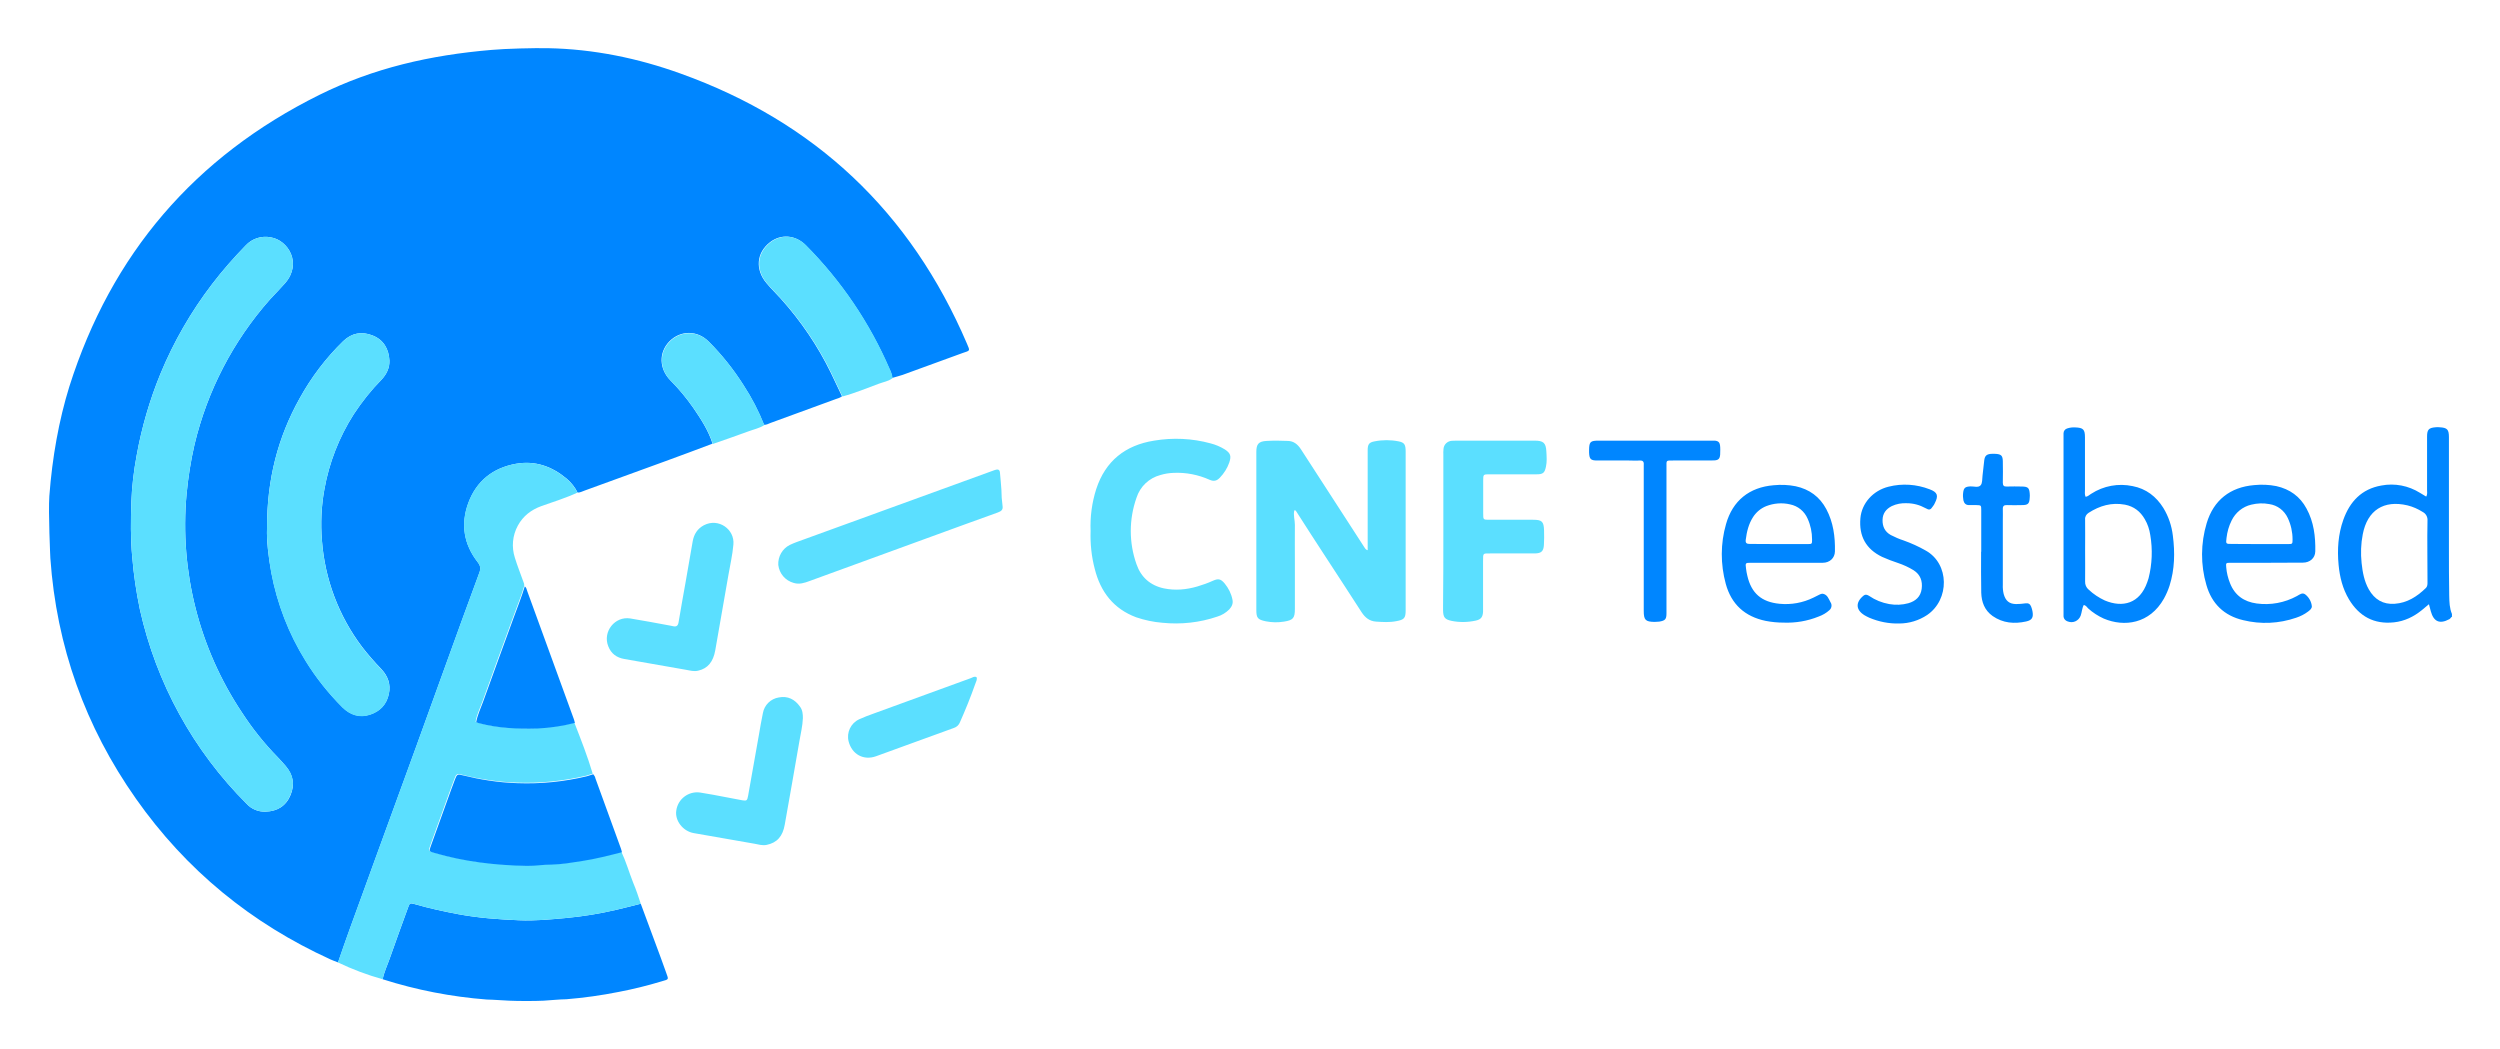
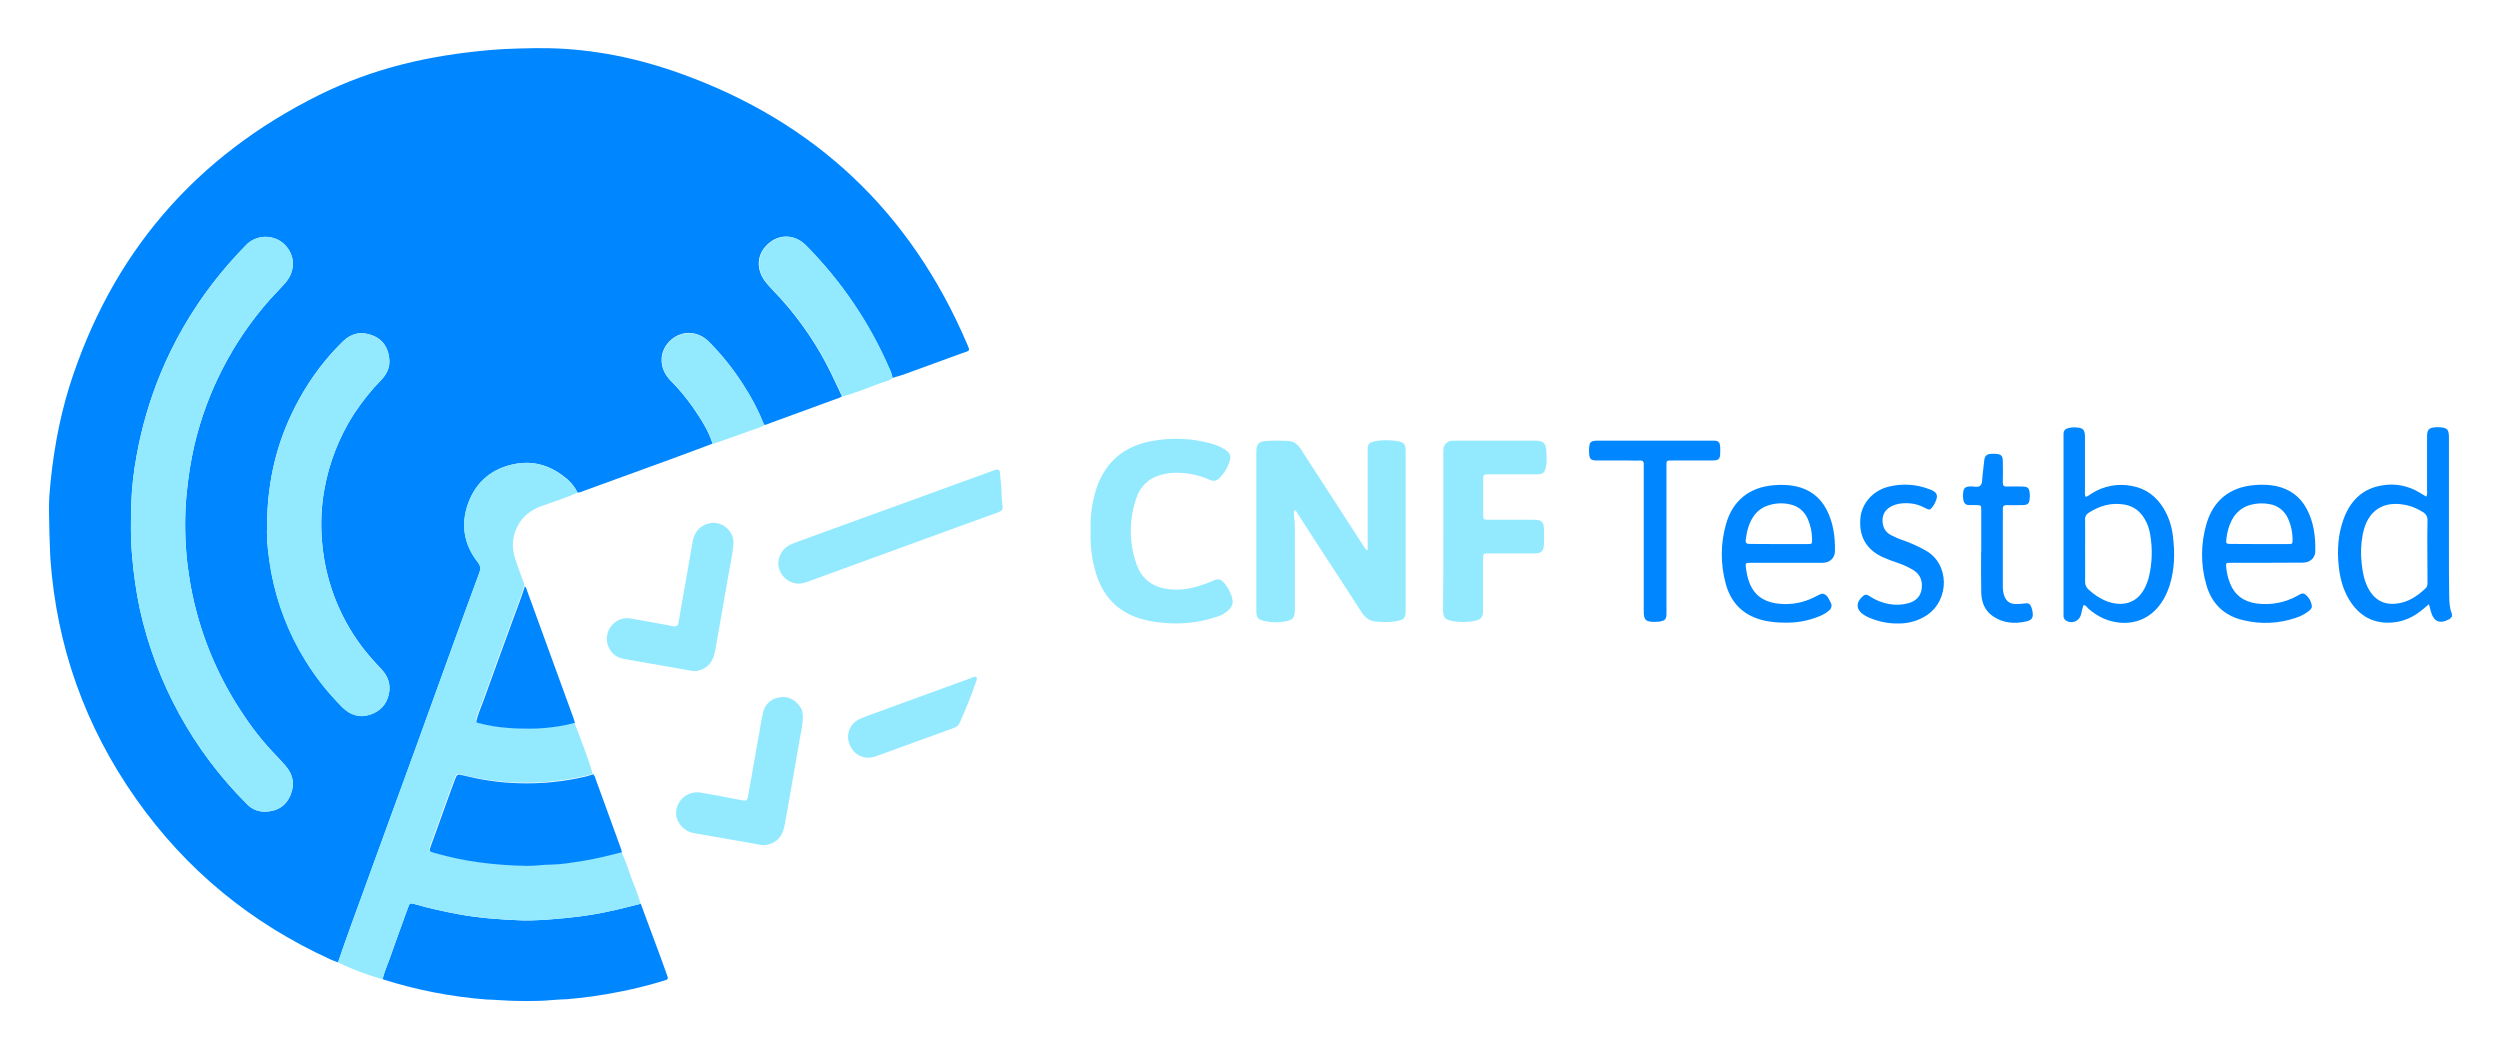
<svg xmlns="http://www.w3.org/2000/svg" version="1.1" id="Layer_1" x="0px" y="0px" viewBox="0 0 1737.8 728.8" style="enable-background:new 0 0 1737.8 728.8;" xml:space="preserve">
  <style type="text/css">
	.st0{fill:#0086FF;}
- 	.st1{fill:#5BDFFF;}
+ 	.st1{fill:#93EAFF;}
	.st2{fill:none;}
</style>
-   <path class="st0" d="M1704.7,428.7c-1.1,0.1-1.2,1.3-2.1,1.7c-6.7,3.6-10.9,1.8-12.9-5.5c-0.4-1.5-0.8-2.9-1.3-4.9  c-1.8,1.5-3.3,2.8-4.9,4.1c-5.7,4.6-12,7.7-19.4,8.5c-13.9,1.5-24.2-4.2-31.3-16c-4.4-7.4-6.4-15.5-7.2-24  c-1-10.7-0.3-21.2,3.3-31.3c4.5-12.6,12.7-21.4,26.4-23.8c9.3-1.8,18.9,0.1,26.9,5.1c1.4,0.9,2.8,1.7,4.3,2.6c1-1.7,0.6-3.3,0.6-4.8  c0-12.3,0-24.6,0-36.9c0-4.9,1.2-6.1,5.9-6.5c0.9-0.1,1.9-0.1,2.8,0c5.3,0.3,6.5,1.5,6.5,6.9c0,25.9,0,51.7,0,77.6  c0,10.9,0,21.8,0.2,32.7c0.1,4.3,0.2,8.6,1.9,12.6V428.7z M1687.3,382.9c0-7-0.1-14,0.1-21c0.2-2.5-1.1-4.9-3.3-6  c-3.3-2.1-6.9-3.7-10.6-4.6c-16.5-3.9-27.9,3.4-31.1,20.1c-1.3,6.6-1.5,13.3-0.8,20c0.7,6.4,1.8,12.6,5,18.3c4,7,9.9,10.6,18,10  c8.7-0.6,15.5-5,21.6-10.9c1.3-1.3,1.2-2.8,1.2-4.3C1687.3,397.2,1687.3,390.1,1687.3,382.9L1687.3,382.9z" />
+   <path class="st0" d="M1704.7,428.7c-1.1,0.1-1.2,1.3-2.1,1.7c-6.7,3.6-10.9,1.8-12.9-5.5c-0.4-1.5-0.8-2.9-1.3-4.9  c-1.8,1.5-3.3,2.8-4.9,4.1c-5.7,4.6-12,7.7-19.4,8.5c-13.9,1.5-24.2-4.2-31.3-16c-4.4-7.4-6.4-15.5-7.2-24  c-1-10.7-0.3-21.2,3.3-31.3c4.5-12.6,12.7-21.4,26.4-23.8c9.3-1.8,18.9,0.1,26.9,5.1c1.4,0.9,2.8,1.7,4.3,2.6c1-1.7,0.6-3.3,0.6-4.8  c0-12.3,0-24.6,0-36.9c0-4.9,1.2-6.1,5.9-6.5c0.9-0.1,1.9-0.1,2.8,0c5.3,0.3,6.5,1.5,6.5,6.9c0,25.9,0,51.7,0,77.6  c0,10.9,0,21.8,0.2,32.7c0.1,4.3,0.2,8.6,1.9,12.6v1.9H1704.7z M1687.3,382.9c0-7-0.1-14,0.1-21c0.2-2.5-1.1-4.9-3.3-6  c-3.3-2.1-6.9-3.7-10.6-4.6c-16.5-3.9-27.9,3.4-31.1,20.1c-1.3,6.6-1.5,13.3-0.8,20c0.7,6.4,1.8,12.6,5,18.3c4,7,9.9,10.6,18,10  c8.7-0.6,15.5-5,21.6-10.9c1.3-1.3,1.2-2.8,1.2-4.3C1687.3,397.2,1687.3,390.1,1687.3,382.9L1687.3,382.9z" />
  <path class="st1" d="M950.7,382.5c0-16.4,0-32.5,0-48.5c0-7,0-14,0-21c0-4.1,0.9-5.5,4.8-6.2c5.5-1.1,11.2-1.1,16.7,0  c4.1,0.8,4.9,2.3,4.9,7.1c0,24.3,0,48.6,0,72.9c0,12.5,0,24.9,0,37.4c0,5.5-1,6.6-6.6,7.6c-4.6,0.9-9.3,0.6-13.9,0.3  c-4.6-0.3-7.6-2.7-10.1-6.5c-8.1-12.7-16.5-25.3-24.7-38c-7-10.7-13.9-21.4-20.8-32.2c-0.2-0.5-0.8-0.8-1.3-0.6  c-0.8,3.3,0.4,6.6,0.4,10c-0.1,8.9,0,17.8,0,26.6c0,10.6,0,21.2,0,31.8c0,6.5-1.2,7.9-7.6,8.9c-4.2,0.7-8.4,0.6-12.5-0.2  c-5.8-1.2-6.7-2.3-6.7-8c0-23.4,0-46.7,0-70.1c0-13.2,0-26.5,0-39.7c0-5.4,1.6-7.3,7.1-7.6c5-0.3,10-0.2,14.9,0c4,0.1,6.8,2.4,9,5.8  c10.8,16.8,21.7,33.5,32.5,50.2c3.9,6,7.8,12,11.7,18.1C948.9,381,949.1,382,950.7,382.5L950.7,382.5z M758.1,369.1  c-0.4-9.8,0.9-19.7,3.9-29.1c6.4-19.6,20.2-30.5,40.2-33.7c13.1-2.2,26.5-1.6,39.3,1.9c3.5,0.9,6.8,2.3,9.9,4.2  c4,2.6,4.6,4.6,3.1,9.1c-1.4,4-3.7,7.6-6.6,10.6c-2.1,2.2-4.2,2.7-7.1,1.4c-7.8-3.5-16.4-5.2-25-4.8c-3.1,0.1-6.2,0.6-9.2,1.5  c-7.9,2.1-14.1,8-16.6,15.8c-5.3,15-5.3,31.3,0,46.2c3.1,9,9.6,14.8,19.1,16.8c7.8,1.6,15.5,0.9,23.1-1.3c3.7-1.1,7.4-2.4,10.9-4  c3.8-1.7,5.5-1.3,8.2,1.9c2.7,3.3,4.6,7.1,5.4,11.2c0.6,2.7-0.4,4.8-2.2,6.8c-2.3,2.3-5.2,4.1-8.3,5c-12.3,4.2-25.3,5.6-38.2,4.3  c-6.2-0.5-12.3-1.8-18.2-3.8c-15.8-5.9-24.8-17.7-28.8-33.6C758.7,386.8,757.8,377.9,758.1,369.1z M1003.3,369.1  c0-17.6,0-35.2,0-52.8c-0.1-1.4,0-2.8,0.1-4.2c0.2-3.1,2.7-5.5,5.8-5.7c1.1-0.1,2.2-0.1,3.3-0.1c18.1,0,36.2,0,54.2,0  c6.1,0,7.9,1.5,8.2,7.5c0.2,3.6,0.5,7.2-0.3,10.7c-0.9,4.2-2,5.2-6.4,5.2c-10.9,0-21.8,0-32.7,0c-4.4,0-4.5,0-4.5,4.3  c0,7.6,0,15.3,0,22.9c0,4.4,0,4.4,4.3,4.4c10.1,0,20.3,0,30.4,0c6.1,0,7.4,1.2,7.6,7.3c0.1,3.4,0.1,6.9-0.1,10.3  c-0.3,4.3-1.8,5.7-6.2,5.8c-0.9,0-1.9,0-2.8,0c-9.2,0-18.4,0-27.6,0c-6.1,0-5.6-0.5-5.7,5.4c0,10.8,0,21.5,0,32.3c0,0.9,0,1.9,0,2.8  c-0.2,3.7-1.4,5.4-5.1,6.2c-5.5,1.2-11.2,1.3-16.7,0.2c-4.8-1-5.9-2.5-6-7.3c0-0.9,0-1.9,0-2.8  C1003.3,404.1,1003.3,386.6,1003.3,369.1L1003.3,369.1z" />
-   <path class="st0" d="M1448.5,420.5c-1.3,2.3-1.3,5-2.2,7.5c-1.4,3.6-5.3,5.4-8.9,4c-0.4-0.1-0.7-0.3-1.1-0.5c-1.1-0.6-1.8-1.8-1.9-3  c0-1.1,0-2.2,0-3.3c0-40.2,0-80.4,0-120.7c0-1.1,0-2.2,0-3.3c0-1.6,1.1-3,2.6-3.4c1.8-0.6,3.7-0.8,5.5-0.7c5.6,0.2,6.8,1.4,6.8,6.9  c0,12.2,0,24.3,0,36.5c0,1.5-0.3,3.1,0.4,4.8c1.7-0.1,2.7-1.4,4-2.1c8.5-5.5,18.8-7.4,28.7-5.3c9.4,1.8,16.4,7.2,21.4,15.2  c3.6,5.9,5.8,12.5,6.6,19.3c1.5,11.7,1.3,23.3-2.3,34.7c-1,3.1-2.3,6.1-3.9,9c-9.9,17.6-27.6,19.9-41.8,13.9  c-4-1.8-7.7-4.2-10.9-7.1C1450.7,422,1450,420.9,1448.5,420.5z M1449.4,382.7c0,7.2,0.1,14.3,0,21.5c-0.1,2.2,0.8,4.3,2.5,5.7  c3.3,3.1,7.1,5.6,11.2,7.5c12.4,5.2,24.3,2.2,29.5-12.7c0.3-0.9,0.6-1.8,0.9-2.7c2.5-9.8,2.9-20.1,1.2-30.1c-0.6-3.9-1.8-7.6-3.8-11  c-3.1-5.4-7.6-8.9-13.8-10.1c-9.3-1.7-17.5,0.7-25.3,5.7c-1.6,1-2.6,2.8-2.4,4.6C1449.5,368.4,1449.4,375.5,1449.4,382.7  L1449.4,382.7z M1576.1,391.2c-8.6,0-17.1,0-25.7,0c-3.1,0-3.2,0.1-2.9,3.2c0.3,3.7,1.2,7.4,2.6,10.9c3.3,8.5,9.7,13,18.6,14.2  c9.6,1.3,19.4-0.5,28-5.2c1.8-1,3.8-2.8,6-0.9c2.4,2,4,4.9,4.3,8c0.1,1.6-1.3,2.7-2.6,3.7c-2.5,1.9-5.3,3.3-8.3,4.3  c-11.9,4.1-24.6,4.7-36.8,1.7c-13.3-3.1-21.9-11.5-25.6-24.5c-4.1-14-4-28.9,0.2-42.9c4.8-16,16.3-25.1,33.1-26.5  c5.1-0.5,10.3-0.3,15.3,0.7c9.4,2.1,16.5,7.2,21,15.6c5.1,9.3,6.3,19.5,6.1,29.8c-0.1,4.7-3.8,7.8-8.6,7.8  C1592.6,391.2,1584.4,391.2,1576.1,391.2z M1570.4,378.2c6.7,0,13.4,0,20.1,0c3,0,3.1-0.1,3.1-3.2c0-5.2-1.1-10.2-3.3-14.9  c-2.4-5.2-7.2-8.9-12.9-9.7c-4.1-0.8-8.4-0.6-12.5,0.4c-6,1.4-11,5.5-13.7,11.1c-1.9,3.8-3,7.8-3.5,12c-0.5,4.2-0.5,4.2,3.6,4.2  C1557.6,378.2,1564,378.2,1570.4,378.2L1570.4,378.2z M1242.3,391.2c-8.4,0-16.8,0-25.2,0c-3.9,0-3.9,0.1-3.4,4  c0.2,1.7,0.5,3.4,0.9,5c2.8,12.2,9.9,18.3,22.4,19.5c8.1,0.8,16.3-0.7,23.6-4.3c1.4-0.7,2.8-1.4,4.2-2.1c0.7-0.4,1.4-0.6,2.2-0.6  c3.3,0.6,4.1,3.5,5.4,5.9c1.2,1.7,0.9,4.1-0.7,5.5c-2.2,2-4.8,3.5-7.6,4.5c-7.7,3.1-15.9,4.5-24.2,4.2c-4.2,0-8.4-0.4-12.5-1.2  c-14.5-3-23.9-11.5-27.8-25.8c-3.7-13.6-3.7-28,0.2-41.5c4.6-16.3,16.2-25.6,33.1-27c5.1-0.5,10.3-0.3,15.3,0.7  c9.6,2.1,16.7,7.3,21.3,15.9c4.9,9.2,6.2,19.2,6,29.4c-0.1,4.7-3.7,7.9-8.5,7.9C1258.8,391.2,1250.6,391.2,1242.3,391.2z   M1236.4,378.2c6.7,0,13.4,0,20.1,0c3.1,0,3.1-0.1,3.1-3.2c0-5-1-9.9-3.1-14.5c-2.2-5.1-6.7-8.8-12.2-9.9  c-5.5-1.3-11.3-0.8-16.5,1.2c-3.8,1.5-7,4.2-9.2,7.6c-3.1,4.8-4.4,10.2-5.1,15.8c-0.3,2.4,0.7,2.9,2.9,2.9  C1223.1,378.1,1229.7,378.2,1236.4,378.2z M1142.6,375c0-16.4,0-32.7,0-49.1c0-0.9,0-1.9,0-2.8c0.2-2.2-0.6-3.1-2.9-3  c-2.5,0.2-5,0-7.5,0c-7.3,0-14.6,0-22,0c-4.5,0-5.4-1-5.6-5.5c0-0.6,0-1.2,0-1.9c0.1-5.6,0.9-6.4,6.6-6.4c26,0,52,0,78.1,0  c0.9,0,1.9,0,2.8,0c3,0.4,3.7,1.5,3.7,6.3c0.1,5.7-0.5,7-3.6,7.4c-1.1,0.1-2.2,0.1-3.3,0.1c-8.6,0-17.1,0-25.7,0  c-5.3,0-4.8-0.3-4.8,4.7c0,25.1,0,50.2,0,75.3c0,8.7,0,17.5,0,26.2c0,4.2-0.9,5.1-5,5.8c-1.1,0.1-2.2,0.2-3.3,0.2  c-6.3-0.1-7.5-1.3-7.5-7.7C1142.6,408,1142.6,391.5,1142.6,375z M1320.2,433.4c-7.1,0.2-14.2-1.2-20.8-4c-1.1-0.5-2.3-1.1-3.3-1.7  c-6.1-3.7-6.4-8.9-0.9-13.5c1.5-1.3,2.8-0.8,4.2,0.1c4.1,2.8,8.8,4.7,13.8,5.6c4.5,0.8,9.1,0.6,13.4-0.6c5.1-1.5,8.5-4.6,9.2-10  c0.7-5.4-0.9-9.9-5.6-12.9c-3.4-2.1-7.1-3.8-11-5.1c-3.7-1.2-7.3-2.6-10.9-4.2c-11.2-5.4-16.2-14.4-15.1-26.9  c0.9-10.3,8.7-19.2,19.6-21.9c9.5-2.4,19.4-1.7,28.5,1.8c5.6,2.1,6.3,4.4,3.6,9.7c-0.3,0.7-0.7,1.4-1.2,2c-1.8,2.7-2.5,3-5.3,1.4  c-4-2.2-8.4-3.4-13-3.4c-3.6-0.2-7.2,0.5-10.4,2c-3.9,2-6.3,5-6.4,9.6c-0.1,4.6,1.6,8.2,5.7,10.5c2.9,1.5,5.9,2.8,9,3.8  c5.3,1.9,10.4,4.2,15.3,7c16.6,9.2,16.7,34.1,1,44.8C1333.9,431.3,1327.1,433.4,1320.2,433.4L1320.2,433.4z M1377.2,383.5  c0-9.7,0-19.3,0-29c0-3.3-0.1-3.3-3.4-3.4c-1.7,0-3.4,0-5.1,0c-2.2,0-3.4-1.2-3.9-3.3c-0.3-1.7-0.4-3.4-0.2-5.1  c0.4-3.6,1.4-4.4,5.1-4.6c2.4-0.1,5.5,1.1,7.1-0.8c1.3-1.5,1-4.4,1.3-6.7c0.5-3.6,0.7-7.1,1.2-10.7c0.4-3,1.6-4.1,4.5-4.4  c1.2-0.1,2.5-0.1,3.7,0c3.6,0.3,4.6,1.3,4.7,5c0.1,5,0.1,10,0,15c0,2,0.7,2.8,2.7,2.7c3.6-0.1,7.2-0.1,10.8,0c4,0.1,4.9,1,5.2,4.9  c0.1,0.9,0.1,1.9,0,2.8c-0.2,4.3-1.2,5.2-5.4,5.2c-3.4,0.1-6.9,0.1-10.3,0c-2.2-0.1-3.1,0.6-3,2.9c0.1,2.5,0,5,0,7.5  c0,15,0,29.9,0,44.9c-0.1,2.2,0.1,4.4,0.6,6.5c1.3,4.7,3.8,6.9,8.6,7c2.2,0,4.4-0.2,6.5-0.5c2-0.3,3.3,0.4,4,2.3  c0.4,1,0.7,2.1,0.9,3.1c0.8,4.3-0.2,6.3-4.4,7.2c-8.2,1.8-16.1,1.2-23.3-3.8c-5.6-4-7.7-9.7-7.9-16.2c-0.2-9.5-0.1-19-0.1-28.5  L1377.2,383.5z" />
-   <path class="st2" d="M245.8,287.9c5.7-8.7,12.3-16.8,19.5-24.3c3.6-3.7,5.7-8.2,5.4-13.2c-0.4-7.9-3.9-14.4-11.7-17.4  c-7.5-2.9-14.6-1.7-20.5,4c-12,11.7-22.2,25.1-30.2,39.7c-15.1,27.1-22.8,56.2-22.7,90.6v0c-0.3,8,0.9,19.3,3,30.4  c4,21.7,12.1,42.5,23.8,61.3c7.3,11.8,15.9,22.8,25.7,32.5c5.2,5.2,11.8,7.4,19.1,5c6.9-2.3,11.4-6.9,13.1-14.3  c1.5-6.8-0.7-12.5-5.2-17.3c-4.8-5-9.3-10.2-13.6-15.7c-16.1-21.4-25.7-47-27.7-73.7c-1-11.9-0.5-24,1.7-35.8  C228.9,321.4,235.7,303.8,245.8,287.9L245.8,287.9z" />
+   <path class="st0" d="M1448.5,420.5c-1.3,2.3-1.3,5-2.2,7.5c-1.4,3.6-5.3,5.4-8.9,4c-0.4-0.1-0.7-0.3-1.1-0.5c-1.1-0.6-1.8-1.8-1.9-3  c0-1.1,0-2.2,0-3.3c0-40.2,0-80.4,0-120.7c0-1.1,0-2.2,0-3.3c0-1.6,1.1-3,2.6-3.4c1.8-0.6,3.7-0.8,5.5-0.7c5.6,0.2,6.8,1.4,6.8,6.9  c0,12.2,0,24.3,0,36.5c0,1.5-0.3,3.1,0.4,4.8c1.7-0.1,2.7-1.4,4-2.1c8.5-5.5,18.8-7.4,28.7-5.3c9.4,1.8,16.4,7.2,21.4,15.2  c3.6,5.9,5.8,12.5,6.6,19.3c1.5,11.7,1.3,23.3-2.3,34.7c-1,3.1-2.3,6.1-3.9,9c-9.9,17.6-27.6,19.9-41.8,13.9  c-4-1.8-7.7-4.2-10.9-7.1C1450.7,422,1450,420.9,1448.5,420.5z M1449.4,382.7c0,7.2,0.1,14.3,0,21.5c-0.1,2.2,0.8,4.3,2.5,5.7  c3.3,3.1,7.1,5.6,11.2,7.5c12.4,5.2,24.3,2.2,29.5-12.7c0.3-0.9,0.6-1.8,0.9-2.7c2.5-9.8,2.9-20.1,1.2-30.1c-0.6-3.9-1.8-7.6-3.8-11  c-3.1-5.4-7.6-8.9-13.8-10.1c-9.3-1.7-17.5,0.7-25.3,5.7c-1.6,1-2.6,2.8-2.4,4.6C1449.5,368.4,1449.4,375.5,1449.4,382.7  L1449.4,382.7z M1576.1,391.2c-8.6,0-17.1,0-25.7,0c-3.1,0-3.2,0.1-2.9,3.2c0.3,3.7,1.2,7.4,2.6,10.9c3.3,8.5,9.7,13,18.6,14.2  c9.6,1.3,19.4-0.5,28-5.2c1.8-1,3.8-2.8,6-0.9c2.4,2,4,4.9,4.3,8c0.1,1.6-1.3,2.7-2.6,3.7c-2.5,1.9-5.3,3.3-8.3,4.3  c-11.9,4.1-24.6,4.7-36.8,1.7c-13.3-3.1-21.9-11.5-25.6-24.5c-4.1-14-4-28.9,0.2-42.9c4.8-16,16.3-25.1,33.1-26.5  c5.1-0.5,10.3-0.3,15.3,0.7c9.4,2.1,16.5,7.2,21,15.6c5.1,9.3,6.3,19.5,6.1,29.8c-0.1,4.7-3.8,7.8-8.6,7.8  C1592.6,391.2,1584.4,391.2,1576.1,391.2z M1570.4,378.2c6.7,0,13.4,0,20.1,0c3,0,3.1-0.1,3.1-3.2c0-5.2-1.1-10.2-3.3-14.9  c-2.4-5.2-7.2-8.9-12.9-9.7c-4.1-0.8-8.4-0.6-12.5,0.4c-6,1.4-11,5.5-13.7,11.1c-1.9,3.8-3,7.8-3.5,12s-0.5,4.2,3.6,4.2  C1557.6,378.2,1564,378.2,1570.4,378.2L1570.4,378.2z M1242.3,391.2c-8.4,0-16.8,0-25.2,0c-3.9,0-3.9,0.1-3.4,4  c0.2,1.7,0.5,3.4,0.9,5c2.8,12.2,9.9,18.3,22.4,19.5c8.1,0.8,16.3-0.7,23.6-4.3c1.4-0.7,2.8-1.4,4.2-2.1c0.7-0.4,1.4-0.6,2.2-0.6  c3.3,0.6,4.1,3.5,5.4,5.9c1.2,1.7,0.9,4.1-0.7,5.5c-2.2,2-4.8,3.5-7.6,4.5c-7.7,3.1-15.9,4.5-24.2,4.2c-4.2,0-8.4-0.4-12.5-1.2  c-14.5-3-23.9-11.5-27.8-25.8c-3.7-13.6-3.7-28,0.2-41.5c4.6-16.3,16.2-25.6,33.1-27c5.1-0.5,10.3-0.3,15.3,0.7  c9.6,2.1,16.7,7.3,21.3,15.9c4.9,9.2,6.2,19.2,6,29.4c-0.1,4.7-3.7,7.9-8.5,7.9C1258.8,391.2,1250.6,391.2,1242.3,391.2z   M1236.4,378.2c6.7,0,13.4,0,20.1,0c3.1,0,3.1-0.1,3.1-3.2c0-5-1-9.9-3.1-14.5c-2.2-5.1-6.7-8.8-12.2-9.9  c-5.5-1.3-11.3-0.8-16.5,1.2c-3.8,1.5-7,4.2-9.2,7.6c-3.1,4.8-4.4,10.2-5.1,15.8c-0.3,2.4,0.7,2.9,2.9,2.9  C1223.1,378.1,1229.7,378.2,1236.4,378.2z M1142.6,375c0-16.4,0-32.7,0-49.1c0-0.9,0-1.9,0-2.8c0.2-2.2-0.6-3.1-2.9-3  c-2.5,0.2-5,0-7.5,0c-7.3,0-14.6,0-22,0c-4.5,0-5.4-1-5.6-5.5c0-0.6,0-1.2,0-1.9c0.1-5.6,0.9-6.4,6.6-6.4c26,0,52,0,78.1,0  c0.9,0,1.9,0,2.8,0c3,0.4,3.7,1.5,3.7,6.3c0.1,5.7-0.5,7-3.6,7.4c-1.1,0.1-2.2,0.1-3.3,0.1c-8.6,0-17.1,0-25.7,0  c-5.3,0-4.8-0.3-4.8,4.7c0,25.1,0,50.2,0,75.3c0,8.7,0,17.5,0,26.2c0,4.2-0.9,5.1-5,5.8c-1.1,0.1-2.2,0.2-3.3,0.2  c-6.3-0.1-7.5-1.3-7.5-7.7C1142.6,408,1142.6,391.5,1142.6,375z M1320.2,433.4c-7.1,0.2-14.2-1.2-20.8-4c-1.1-0.5-2.3-1.1-3.3-1.7  c-6.1-3.7-6.4-8.9-0.9-13.5c1.5-1.3,2.8-0.8,4.2,0.1c4.1,2.8,8.8,4.7,13.8,5.6c4.5,0.8,9.1,0.6,13.4-0.6c5.1-1.5,8.5-4.6,9.2-10  s-0.9-9.9-5.6-12.9c-3.4-2.1-7.1-3.8-11-5.1c-3.7-1.2-7.3-2.6-10.9-4.2c-11.2-5.4-16.2-14.4-15.1-26.9c0.9-10.3,8.7-19.2,19.6-21.9  c9.5-2.4,19.4-1.7,28.5,1.8c5.6,2.1,6.3,4.4,3.6,9.7c-0.3,0.7-0.7,1.4-1.2,2c-1.8,2.7-2.5,3-5.3,1.4c-4-2.2-8.4-3.4-13-3.4  c-3.6-0.2-7.2,0.5-10.4,2c-3.9,2-6.3,5-6.4,9.6s1.6,8.2,5.7,10.5c2.9,1.5,5.9,2.8,9,3.8c5.3,1.9,10.4,4.2,15.3,7  c16.6,9.2,16.7,34.1,1,44.8C1333.9,431.3,1327.1,433.4,1320.2,433.4L1320.2,433.4z M1377.2,383.5c0-9.7,0-19.3,0-29  c0-3.3-0.1-3.3-3.4-3.4c-1.7,0-3.4,0-5.1,0c-2.2,0-3.4-1.2-3.9-3.3c-0.3-1.7-0.4-3.4-0.2-5.1c0.4-3.6,1.4-4.4,5.1-4.6  c2.4-0.1,5.5,1.1,7.1-0.8c1.3-1.5,1-4.4,1.3-6.7c0.5-3.6,0.7-7.1,1.2-10.7c0.4-3,1.6-4.1,4.5-4.4c1.2-0.1,2.5-0.1,3.7,0  c3.6,0.3,4.6,1.3,4.7,5c0.1,5,0.1,10,0,15c0,2,0.7,2.8,2.7,2.7c3.6-0.1,7.2-0.1,10.8,0c4,0.1,4.9,1,5.2,4.9c0.1,0.9,0.1,1.9,0,2.8  c-0.2,4.3-1.2,5.2-5.4,5.2c-3.4,0.1-6.9,0.1-10.3,0c-2.2-0.1-3.1,0.6-3,2.9c0.1,2.5,0,5,0,7.5c0,15,0,29.9,0,44.9  c-0.1,2.2,0.1,4.4,0.6,6.5c1.3,4.7,3.8,6.9,8.6,7c2.2,0,4.4-0.2,6.5-0.5c2-0.3,3.3,0.4,4,2.3c0.4,1,0.7,2.1,0.9,3.1  c0.8,4.3-0.2,6.3-4.4,7.2c-8.2,1.8-16.1,1.2-23.3-3.8c-5.6-4-7.7-9.7-7.9-16.2c-0.2-9.5-0.1-19-0.1-28.5H1377.2z" />
+   <path class="st2" d="M245.8,287.9c5.7-8.7,12.3-16.8,19.5-24.3c3.6-3.7,5.7-8.2,5.4-13.2c-0.4-7.9-3.9-14.4-11.7-17.4  c-7.5-2.9-14.6-1.7-20.5,4c-12,11.7-22.2,25.1-30.2,39.7c-15.1,27.1-22.8,56.2-22.7,90.6l0,0c-0.3,8,0.9,19.3,3,30.4  c4,21.7,12.1,42.5,23.8,61.3c7.3,11.8,15.9,22.8,25.7,32.5c5.2,5.2,11.8,7.4,19.1,5c6.9-2.3,11.4-6.9,13.1-14.3  c1.5-6.8-0.7-12.5-5.2-17.3c-4.8-5-9.3-10.2-13.6-15.7c-16.1-21.4-25.7-47-27.7-73.7c-1-11.9-0.5-24,1.7-35.8  C228.9,321.4,235.7,303.8,245.8,287.9L245.8,287.9z" />
  <path class="st2" d="M193,526.5c-9.2-9.5-17.5-19.9-24.8-31c-29.8-44.7-43.4-98.3-38.5-151.8c1.1-11.6,2.9-23.1,5.5-34.4  c8.9-37.4,26.9-72.1,52.4-100.9c3.5-3.9,7.2-7.5,10.6-11.4c12-13.8,2.1-29.7-9.9-31.8c-6.5-1.3-13.1,0.8-17.6,5.7  c-8.3,8.5-16,17.4-23.2,26.7c-14.7,19.2-26.8,40.2-36,62.5c-7.5,18.2-13,37.2-16.5,56.6c-2,10.7-3.2,21.5-3.7,32.3  c-0.4,12.7-0.6,25.5,0.6,38.3c1,12.2,2.8,24.4,5.3,36.4c11.3,51.3,37.1,98.2,74.3,135.3c3.4,3.6,8.2,5.6,13.2,5.4  c8.1-0.3,14.1-3.9,17.3-11.6c3-7.2,1.8-13.8-3.3-19.7C196.8,530.7,195,528.5,193,526.5L193,526.5z" />
  <path class="st2" d="M193,526.5c-9.2-9.5-17.5-19.9-24.8-31c-29.8-44.7-43.4-98.3-38.5-151.8c1.1-11.6,2.9-23.1,5.5-34.4  c8.9-37.4,26.9-72.1,52.4-100.9c3.5-3.9,7.2-7.5,10.6-11.4c12-13.8,2.1-29.7-9.9-31.8c-6.5-1.3-13.1,0.8-17.6,5.7  c-8.3,8.5-16,17.4-23.2,26.7c-14.7,19.2-26.8,40.2-36,62.5c-7.5,18.2-13,37.2-16.5,56.6c-2,10.7-3.2,21.5-3.7,32.3  c-0.4,12.7-0.6,25.5,0.6,38.3c1,12.2,2.8,24.4,5.3,36.4c11.3,51.3,37.1,98.2,74.3,135.3c3.4,3.6,8.2,5.6,13.2,5.4  c8.1-0.3,14.1-3.9,17.3-11.6c3-7.2,1.8-13.8-3.3-19.7C196.8,530.7,195,528.5,193,526.5L193,526.5z" />
-   <path class="st2" d="M245.8,287.9c5.7-8.7,12.3-16.8,19.5-24.3c3.6-3.7,5.7-8.2,5.4-13.2c-0.4-7.9-3.9-14.4-11.7-17.4  c-7.5-2.9-14.6-1.7-20.5,4c-12,11.7-22.2,25.1-30.2,39.7c-15.1,27.1-22.8,56.2-22.7,90.6v0c-0.3,8,0.9,19.3,3,30.4  c4,21.7,12.1,42.5,23.8,61.3c7.3,11.8,15.9,22.8,25.7,32.5c5.2,5.2,11.8,7.4,19.1,5c6.9-2.3,11.4-6.9,13.1-14.3  c1.5-6.8-0.7-12.5-5.2-17.3c-4.8-5-9.3-10.2-13.6-15.7c-16.1-21.4-25.7-47-27.7-73.7c-1-11.9-0.5-24,1.7-35.8  C228.9,321.4,235.7,303.8,245.8,287.9L245.8,287.9z" />
-   <path class="st0" d="M672.2,239C633,147.4,566.7,84.7,473,51.1c-29.7-10.7-60.5-17-92-17.6c-9.7-0.2-29.7,0.3-39.4,1.2  c-42.4,3.6-81.8,12.5-119.7,31.3c-86.6,43-144.5,110.6-173.7,202.7c-7.2,23.2-11.9,49.2-13.9,76.1C33.5,355.9,35,388,35,388  c4.3,61.3,24.2,117,59.5,167.2c34.8,49.5,80.1,86.6,135.2,111.7c1.7,0.8,3.5,1.4,5.3,2.1c2.7-7.7,5.3-15.5,8.1-23.1  c5.8-16.1,11.8-32.2,17.6-48.4c9.6-26.3,19.2-52.6,28.8-79c6.8-18.8,13.6-37.6,20.4-56.4c7.7-21.3,15.4-42.6,23.3-63.9  c1.1-2.9,0.9-4.8-1-7.3c-9.8-12.5-12.1-26.5-6.6-41.4c5.7-15.2,17-24.2,33-27.1c13.5-2.4,25.1,1.8,35.4,10.4  c3.1,2.7,5.7,5.9,7.5,9.6c1.8,0.1,3.3-0.9,4.9-1.4c18.6-6.7,37.2-13.5,55.8-20.3c11.1-4,22.1-8.2,33.1-12.3  c-2.9-9.3-8.2-17.3-13.6-25.2c-4.7-6.7-9.9-13-15.7-18.8c-8-8.2-8.1-19.5-0.7-27.1c7.7-7.8,19.4-7.9,27.4,0.2  c9.1,9.1,17.2,19.3,24.1,30.2c5.7,8.7,10.5,18,14.3,27.6c1.6,0.1,3-0.7,4.5-1.3c15.2-5.5,30.3-11.1,45.4-16.6c1.5-0.4,3-1,4.3-1.9  c-2.6-5.4-5.1-10.8-7.7-16.2c-9.1-18.7-20.8-36-34.7-51.5c-3.4-3.8-7-7.2-10.2-11.1c-7.7-9.2-7.1-20.8,2.5-28.3  c7.6-5.9,17.7-5.2,24.9,2.1c24.6,24.8,44.3,53.9,58.1,85.9c1,2,1.7,4.1,2,6.3c2.4-0.7,4.8-1.3,7.2-2.1c13.9-5,27.8-10.1,41.7-15.2  C674.6,243.6,674.3,244,672.2,239L672.2,239z M202,552.6c-3.2,7.7-9.2,11.3-17.3,11.6c-5,0.2-9.8-1.7-13.2-5.4  c-37.2-37.1-62.9-84-74.3-135.3c-2.5-12-4.3-24.1-5.3-36.4c-1.2-12.8-1-25.5-0.6-38.3c0.4-10.8,1.7-21.6,3.7-32.3  c3.5-19.4,9-38.3,16.5-56.6c9.2-22.3,21.3-43.3,36-62.5c7.2-9.4,15-18.3,23.2-26.7c4.5-4.9,11.1-7,17.6-5.7c12,2,21.9,18,9.9,31.8  c-3.4,3.9-7.1,7.6-10.6,11.4c-25.5,28.8-43.5,63.5-52.4,100.9c-2.6,11.3-4.4,22.8-5.5,34.4c-4.9,53.5,8.7,107.1,38.5,151.8  c7.2,11.1,15.5,21.5,24.8,31c2,2,3.8,4.2,5.7,6.3C203.8,538.8,205,545.3,202,552.6L202,552.6z M223.8,375.7  c2,26.7,11.6,52.3,27.7,73.7c4.2,5.5,8.8,10.7,13.6,15.7c4.5,4.8,6.7,10.5,5.2,17.3c-1.6,7.3-6.1,12-13.1,14.3  c-7.3,2.4-13.8,0.2-19.1-5c-9.8-9.8-18.5-20.7-25.7-32.5c-11.7-18.8-19.7-39.6-23.8-61.3c-2.1-11.2-3.3-22.4-3-30.4v0  c-0.1-34.4,7.6-63.5,22.7-90.6c8.1-14.7,18.3-28.1,30.2-39.7c6-5.8,13-7,20.5-4c7.7,3,11.3,9.5,11.7,17.4c0.2,5-1.9,9.4-5.4,13.2  c-7.3,7.4-13.8,15.6-19.5,24.3c-10.1,15.9-17,33.5-20.3,52C223.4,351.7,222.8,363.8,223.8,375.7L223.8,375.7z M338.4,694.8  c-24.6-1.9-48.9-6.6-72.4-14.1c1-5.1,3.3-9.8,5-14.7c4.1-11.7,8.4-23.4,12.6-35c1.2-3.4,1.4-3.4,4.8-2.5c10,2.9,20.1,5.1,30.3,7  c13.9,2.6,28,3.6,42.1,4.2c11,0.5,22-0.6,32.9-1.6c11.7-1.1,23.3-3,34.8-5.7c5.7-1.3,11.3-2.8,16.9-4.2c4.6,12.5,9.3,25,13.9,37.5  c1.2,3.2,2.4,6.5,3.5,9.7c2,5.9,2.7,5.1-3.4,6.9c-9.6,2.9-19.4,5.3-29.3,7.2c-12,2.4-24.2,4.1-36.4,5.1c-5.3,0.1-9.5,0.6-15.9,1  c-6.1,0.3-17.5,0.3-23.7,0C348.9,695.4,343.7,694.9,338.4,694.8L338.4,694.8z" />
+   <path class="st2" d="M245.8,287.9c5.7-8.7,12.3-16.8,19.5-24.3c3.6-3.7,5.7-8.2,5.4-13.2c-0.4-7.9-3.9-14.4-11.7-17.4  c-7.5-2.9-14.6-1.7-20.5,4c-12,11.7-22.2,25.1-30.2,39.7c-15.1,27.1-22.8,56.2-22.7,90.6l0,0c-0.3,8,0.9,19.3,3,30.4  c4,21.7,12.1,42.5,23.8,61.3c7.3,11.8,15.9,22.8,25.7,32.5c5.2,5.2,11.8,7.4,19.1,5c6.9-2.3,11.4-6.9,13.1-14.3  c1.5-6.8-0.7-12.5-5.2-17.3c-4.8-5-9.3-10.2-13.6-15.7c-16.1-21.4-25.7-47-27.7-73.7c-1-11.9-0.5-24,1.7-35.8  C228.9,321.4,235.7,303.8,245.8,287.9L245.8,287.9z" />
+   <path class="st0" d="M672.2,239C633,147.4,566.7,84.7,473,51.1c-29.7-10.7-60.5-17-92-17.6c-9.7-0.2-29.7,0.3-39.4,1.2  c-42.4,3.6-81.8,12.5-119.7,31.3C135.3,109,77.4,176.6,48.2,268.7c-7.2,23.2-11.9,49.2-13.9,76.1C33.5,355.9,35,388,35,388  c4.3,61.3,24.2,117,59.5,167.2c34.8,49.5,80.1,86.6,135.2,111.7c1.7,0.8,3.5,1.4,5.3,2.1c2.7-7.7,5.3-15.5,8.1-23.1  c5.8-16.1,11.8-32.2,17.6-48.4c9.6-26.3,19.2-52.6,28.8-79c6.8-18.8,13.6-37.6,20.4-56.4c7.7-21.3,15.4-42.6,23.3-63.9  c1.1-2.9,0.9-4.8-1-7.3c-9.8-12.5-12.1-26.5-6.6-41.4c5.7-15.2,17-24.2,33-27.1c13.5-2.4,25.1,1.8,35.4,10.4  c3.1,2.7,5.7,5.9,7.5,9.6c1.8,0.1,3.3-0.9,4.9-1.4c18.6-6.7,37.2-13.5,55.8-20.3c11.1-4,22.1-8.2,33.1-12.3  c-2.9-9.3-8.2-17.3-13.6-25.2c-4.7-6.7-9.9-13-15.7-18.8c-8-8.2-8.1-19.5-0.7-27.1c7.7-7.8,19.4-7.9,27.4,0.2  c9.1,9.1,17.2,19.3,24.1,30.2c5.7,8.7,10.5,18,14.3,27.6c1.6,0.1,3-0.7,4.5-1.3c15.2-5.5,30.3-11.1,45.4-16.6c1.5-0.4,3-1,4.3-1.9  c-2.6-5.4-5.1-10.8-7.7-16.2c-9.1-18.7-20.8-36-34.7-51.5c-3.4-3.8-7-7.2-10.2-11.1c-7.7-9.2-7.1-20.8,2.5-28.3  c7.6-5.9,17.7-5.2,24.9,2.1c24.6,24.8,44.3,53.9,58.1,85.9c1,2,1.7,4.1,2,6.3c2.4-0.7,4.8-1.3,7.2-2.1c13.9-5,27.8-10.1,41.7-15.2  C674.6,243.6,674.3,244,672.2,239L672.2,239z M202,552.6c-3.2,7.7-9.2,11.3-17.3,11.6c-5,0.2-9.8-1.7-13.2-5.4  c-37.2-37.1-62.9-84-74.3-135.3c-2.5-12-4.3-24.1-5.3-36.4c-1.2-12.8-1-25.5-0.6-38.3c0.4-10.8,1.7-21.6,3.7-32.3  c3.5-19.4,9-38.3,16.5-56.6c9.2-22.3,21.3-43.3,36-62.5c7.2-9.4,15-18.3,23.2-26.7c4.5-4.9,11.1-7,17.6-5.7c12,2,21.9,18,9.9,31.8  c-3.4,3.9-7.1,7.6-10.6,11.4c-25.5,28.8-43.5,63.5-52.4,100.9c-2.6,11.3-4.4,22.8-5.5,34.4c-4.9,53.5,8.7,107.1,38.5,151.8  c7.2,11.1,15.5,21.5,24.8,31c2,2,3.8,4.2,5.7,6.3C203.8,538.8,205,545.3,202,552.6L202,552.6z M223.8,375.7  c2,26.7,11.6,52.3,27.7,73.7c4.2,5.5,8.8,10.7,13.6,15.7c4.5,4.8,6.7,10.5,5.2,17.3c-1.6,7.3-6.1,12-13.1,14.3  c-7.3,2.4-13.8,0.2-19.1-5c-9.8-9.8-18.5-20.7-25.7-32.5c-11.7-18.8-19.7-39.6-23.8-61.3c-2.1-11.2-3.3-22.4-3-30.4l0,0  c-0.1-34.4,7.6-63.5,22.7-90.6c8.1-14.7,18.3-28.1,30.2-39.7c6-5.8,13-7,20.5-4c7.7,3,11.3,9.5,11.7,17.4c0.2,5-1.9,9.4-5.4,13.2  c-7.3,7.4-13.8,15.6-19.5,24.3c-10.1,15.9-17,33.5-20.3,52C223.4,351.7,222.8,363.8,223.8,375.7L223.8,375.7z M338.4,694.8  c-24.6-1.9-48.9-6.6-72.4-14.1c1-5.1,3.3-9.8,5-14.7c4.1-11.7,8.4-23.4,12.6-35c1.2-3.4,1.4-3.4,4.8-2.5c10,2.9,20.1,5.1,30.3,7  c13.9,2.6,28,3.6,42.1,4.2c11,0.5,22-0.6,32.9-1.6c11.7-1.1,23.3-3,34.8-5.7c5.7-1.3,11.3-2.8,16.9-4.2c4.6,12.5,9.3,25,13.9,37.5  c1.2,3.2,2.4,6.5,3.5,9.7c2,5.9,2.7,5.1-3.4,6.9c-9.6,2.9-19.4,5.3-29.3,7.2c-12,2.4-24.2,4.1-36.4,5.1c-5.3,0.1-9.5,0.6-15.9,1  c-6.1,0.3-17.5,0.3-23.7,0C348.9,695.4,343.7,694.9,338.4,694.8L338.4,694.8z" />
  <path class="st1" d="M445.4,628.2c-5.6,1.4-11.3,2.9-16.9,4.2c-11.4,2.7-23.1,4.6-34.8,5.7c-11,1-21.9,2.1-32.9,1.6  c-14.1-0.6-28.2-1.6-42.1-4.2c-10.2-1.9-20.3-4.1-30.3-7c-3.3-1-3.5-0.9-4.8,2.5c-4.3,11.7-8.5,23.3-12.6,35c-1.7,4.9-4,9.6-5,14.7  c-10.7-3-21.1-6.9-31.1-11.7c2.7-7.7,5.3-15.5,8.1-23.1c5.8-16.1,11.8-32.2,17.6-48.4c9.6-26.3,19.2-52.6,28.8-79  c6.8-18.8,13.6-37.6,20.4-56.4c7.7-21.3,15.4-42.6,23.3-63.9c1.1-2.9,0.9-4.8-1-7.3c-9.8-12.5-12.1-26.5-6.6-41.4  c5.7-15.2,17-24.2,33-27.1c13.5-2.4,25.1,1.8,35.4,10.4c3.1,2.7,5.7,5.9,7.5,9.6c-8.1,3.8-16.7,6.4-25.1,9.4  c-7.1,2.6-12.7,6.9-16.3,13.5c-3.8,6.9-4.5,15-2.1,22.4c1.7,5.6,3.9,11,5.8,16.4c0.5,1,0.8,2.1,0.7,3.2c-2.1,7.1-4.9,13.9-7.4,20.8  c-7.2,19.8-14.5,39.5-21.6,59.4c-1.7,4.7-4,9.2-4.8,14.2c0.6,0.2,1,0.5,1.5,0.6c13.5,3.6,27.3,4.2,41.1,3.8c8.8-0.4,17.5-1.6,26-3.9  c4.6,11.8,9.2,23.5,12.8,35.6c-1.5,0.5-3,1-4.5,1.4c-15.8,3.7-32,5.4-48.2,4.8c-6.6-0.2-13.2-0.8-19.7-1.8  c-6.2-0.9-12.4-2.1-18.5-3.7c-3.5-0.9-4-0.5-5.2,2.8c-0.9,2.5-1.8,5-2.8,7.5c-4.7,13-9.4,26-14.1,39.1c-1.2,3.5-1.2,3.5,2.6,4.6  c21,6.1,42.5,8.6,64.2,9c5.7,0.1,11.3-0.9,17-0.9c7.3,0,14.4-1.4,21.5-2.5c9.3-1.4,18.5-3.8,27.6-6.1c3.3,7,5.4,14.4,8.2,21.5  C442.3,618.7,443.8,623.4,445.4,628.2L445.4,628.2z" />
  <path class="st0" d="M432.3,592.4c-9.1,2.3-18.3,4.7-27.6,6.1c-7.1,1.1-14.3,2.4-21.5,2.5c-5.7,0-11.3,1-17,0.9  c-21.8-0.4-43.3-2.9-64.2-9c-3.8-1.1-3.8-1.2-2.6-4.6c4.7-13,9.4-26.1,14.1-39.1c0.9-2.5,1.8-5,2.8-7.5c1.3-3.4,1.7-3.7,5.2-2.8  c6.1,1.5,12.3,2.8,18.5,3.7c6.5,1,13.1,1.6,19.7,1.8c16.2,0.6,32.4-1,48.2-4.8c1.5-0.4,3-0.9,4.5-1.4c0.7,0.8,1.3,1.8,1.5,2.9  c5.9,16.2,11.8,32.5,17.7,48.7C431.9,590.6,432.1,591.5,432.3,592.4z" />
  <path class="st1" d="M696.9,351.7c0.4,2.6-0.8,3.6-3.2,4.5c-15.7,5.6-31.4,11.4-47.1,17.1c-28,10.2-56,20.4-83.9,30.6  c-3.5,1.3-7,2.5-11,1.3c-5.8-1.6-10-6.5-10.7-12.5c-0.3-5.8,2.8-11.3,8-13.9c3.1-1.5,6.4-2.6,9.7-3.8  c43.8-15.9,87.7-31.9,131.5-47.8c0.6-0.2,1.2-0.5,1.8-0.6c1.9-0.6,3,0,3.1,2.1c0.3,3.9,0.8,7.8,1,11.8  C696.1,344.2,696.4,348,696.9,351.7L696.9,351.7z M585.6,275.6c-2.6-5.4-5.1-10.8-7.7-16.2c-9.1-18.7-20.8-36-34.7-51.5  c-3.4-3.8-7-7.2-10.2-11.1c-7.7-9.2-7.1-20.8,2.5-28.3c7.6-5.9,17.7-5.2,24.9,2.1c24.6,24.8,44.3,53.9,58.1,85.9c1,2,1.7,4.1,2,6.3  c-2.8,2.2-6.3,2.7-9.5,3.9C602.5,269.8,594.3,273.3,585.6,275.6z M509.8,378.5c-0.6,7.2-2.3,14.3-3.5,21.4  c-3,17.4-6.1,34.7-9.1,52.1c-1.4,8-5.2,12.7-11.9,14.2c-2.9,0.7-5.6-0.1-8.4-0.6c-14.3-2.5-28.5-5-42.8-7.5  c-5.4-0.9-9.3-3.7-11.3-8.9c-4-10.1,4.6-21,15.3-19.3c9.3,1.5,18.6,3.3,27.9,5c0.6,0.1,1.2,0.2,1.9,0.4c2.3,0.5,3.4-0.3,3.8-2.8  c1.5-9.2,3.2-18.3,4.8-27.4c1.7-9.6,3.4-19.2,5-28.8c0.9-5,3.3-8.8,7.8-11.2C499.5,359.8,510.8,368,509.8,378.5L509.8,378.5z   M558.1,499.2c-0.2,5.4-1.5,10.6-2.4,15.9c-3.3,19.4-6.8,38.7-10.2,58.1c-1.4,8.1-5.3,12.6-12.6,14.1c-2.9,0.6-5.7-0.3-8.4-0.8  c-14.1-2.4-28.2-4.9-42.3-7.4c-7.5-1.3-13.2-8.7-12.1-15.7c1.1-8,8.5-13.6,16.5-12.5c0.2,0,0.4,0.1,0.6,0.1c5.8,0.9,11.5,2,17.2,3.1  c3.9,0.7,7.7,1.5,11.6,2.2c3,0.5,3.4,0.2,4-3c2.5-14.1,5-28.2,7.5-42.3c0.9-5.1,1.7-10.2,2.8-15.3c1-5.6,5.4-10,11.1-10.9  c6.2-1.2,11.1,1.3,14.7,6.4C557.9,493.6,558.1,496.4,558.1,499.2L558.1,499.2z" />
  <path class="st0" d="M399.6,502.5c-8.5,2.2-17.2,3.5-26,3.9c-13.9,0.4-27.6-0.2-41.1-3.8c-0.4-0.1-0.9-0.3-1.5-0.6  c0.9-5,3.1-9.5,4.8-14.2c7.1-19.8,14.4-39.6,21.6-59.4c2.5-6.9,5.3-13.8,7.4-20.8c1.1,0.8,1.3,2.1,1.7,3.3  c10.8,29.6,21.6,59.3,32.4,89C399.2,500.7,399.4,501.6,399.6,502.5L399.6,502.5z" />
  <path class="st1" d="M495.5,308.6c-2.9-9.3-8.2-17.3-13.6-25.2c-4.7-6.7-9.9-13-15.7-18.8c-8-8.2-8.1-19.5-0.7-27.1  c7.7-7.8,19.4-7.9,27.4,0.2c9.1,9.1,17.2,19.3,24.1,30.2c5.7,8.7,10.5,18,14.3,27.6c-3.4,2.2-7.5,3-11.2,4.4  C512,302.9,503.8,305.7,495.5,308.6L495.5,308.6z M678.8,470.7c0.7,1.7-0.4,3.1-0.8,4.5c-3.2,9.1-6.8,18-10.7,26.8  c-0.7,1.9-2.3,3.4-4.2,4c-18.1,6.5-36.1,13.2-54.2,19.7c-8.7,3.1-16.7-1.4-19-10.3c-1.6-6.2,1.5-12.7,7.3-15.4  c3.3-1.5,6.7-2.8,10.1-4c22.5-8.2,45-16.4,67.5-24.6C676,471,677.2,469.9,678.8,470.7L678.8,470.7z M184.7,564.2  c-5,0.2-9.8-1.7-13.2-5.4c-37.2-37.1-62.9-84-74.3-135.3c-2.5-12-4.3-24.1-5.3-36.4c-1.2-12.8-1-25.5-0.6-38.3  c0.4-10.8,1.7-21.6,3.7-32.3c3.5-19.4,9-38.3,16.5-56.6c9.2-22.3,21.3-43.3,36-62.5c7.2-9.4,15-18.3,23.2-26.7  c4.5-4.9,11.1-7,17.6-5.7c12,2,21.9,18,9.9,31.8c-3.4,3.9-7.1,7.6-10.6,11.4c-25.5,28.8-43.5,63.5-52.4,100.9  c-2.6,11.3-4.4,22.8-5.5,34.4c-4.9,53.5,8.7,107.1,38.5,151.8c7.2,11.1,15.5,21.5,24.8,31c2,2,3.8,4.2,5.7,6.3  c5.2,5.9,6.3,12.5,3.3,19.7C198.8,560.3,192.8,563.9,184.7,564.2L184.7,564.2z" />
  <path class="st1" d="M185.6,367.5c-0.1-34.4,7.6-63.5,22.7-90.6c8.1-14.7,18.3-28.1,30.2-39.7c6-5.8,13-7,20.5-4  c7.7,3,11.3,9.5,11.7,17.4c0.2,5-1.9,9.4-5.4,13.2c-7.3,7.4-13.8,15.6-19.5,24.3c-10.1,15.9-17,33.5-20.3,52  c-2.2,11.8-2.7,23.8-1.7,35.8c2,26.7,11.6,52.3,27.7,73.7c4.2,5.5,8.8,10.7,13.6,15.7c4.5,4.8,6.7,10.5,5.2,17.3  c-1.6,7.3-6.1,12-13.1,14.3c-7.3,2.4-13.8,0.2-19.1-5c-9.8-9.8-18.5-20.7-25.8-32.5c-11.7-18.8-19.7-39.6-23.8-61.3  C186.5,386.7,185.3,375.5,185.6,367.5L185.6,367.5z" />
</svg>
